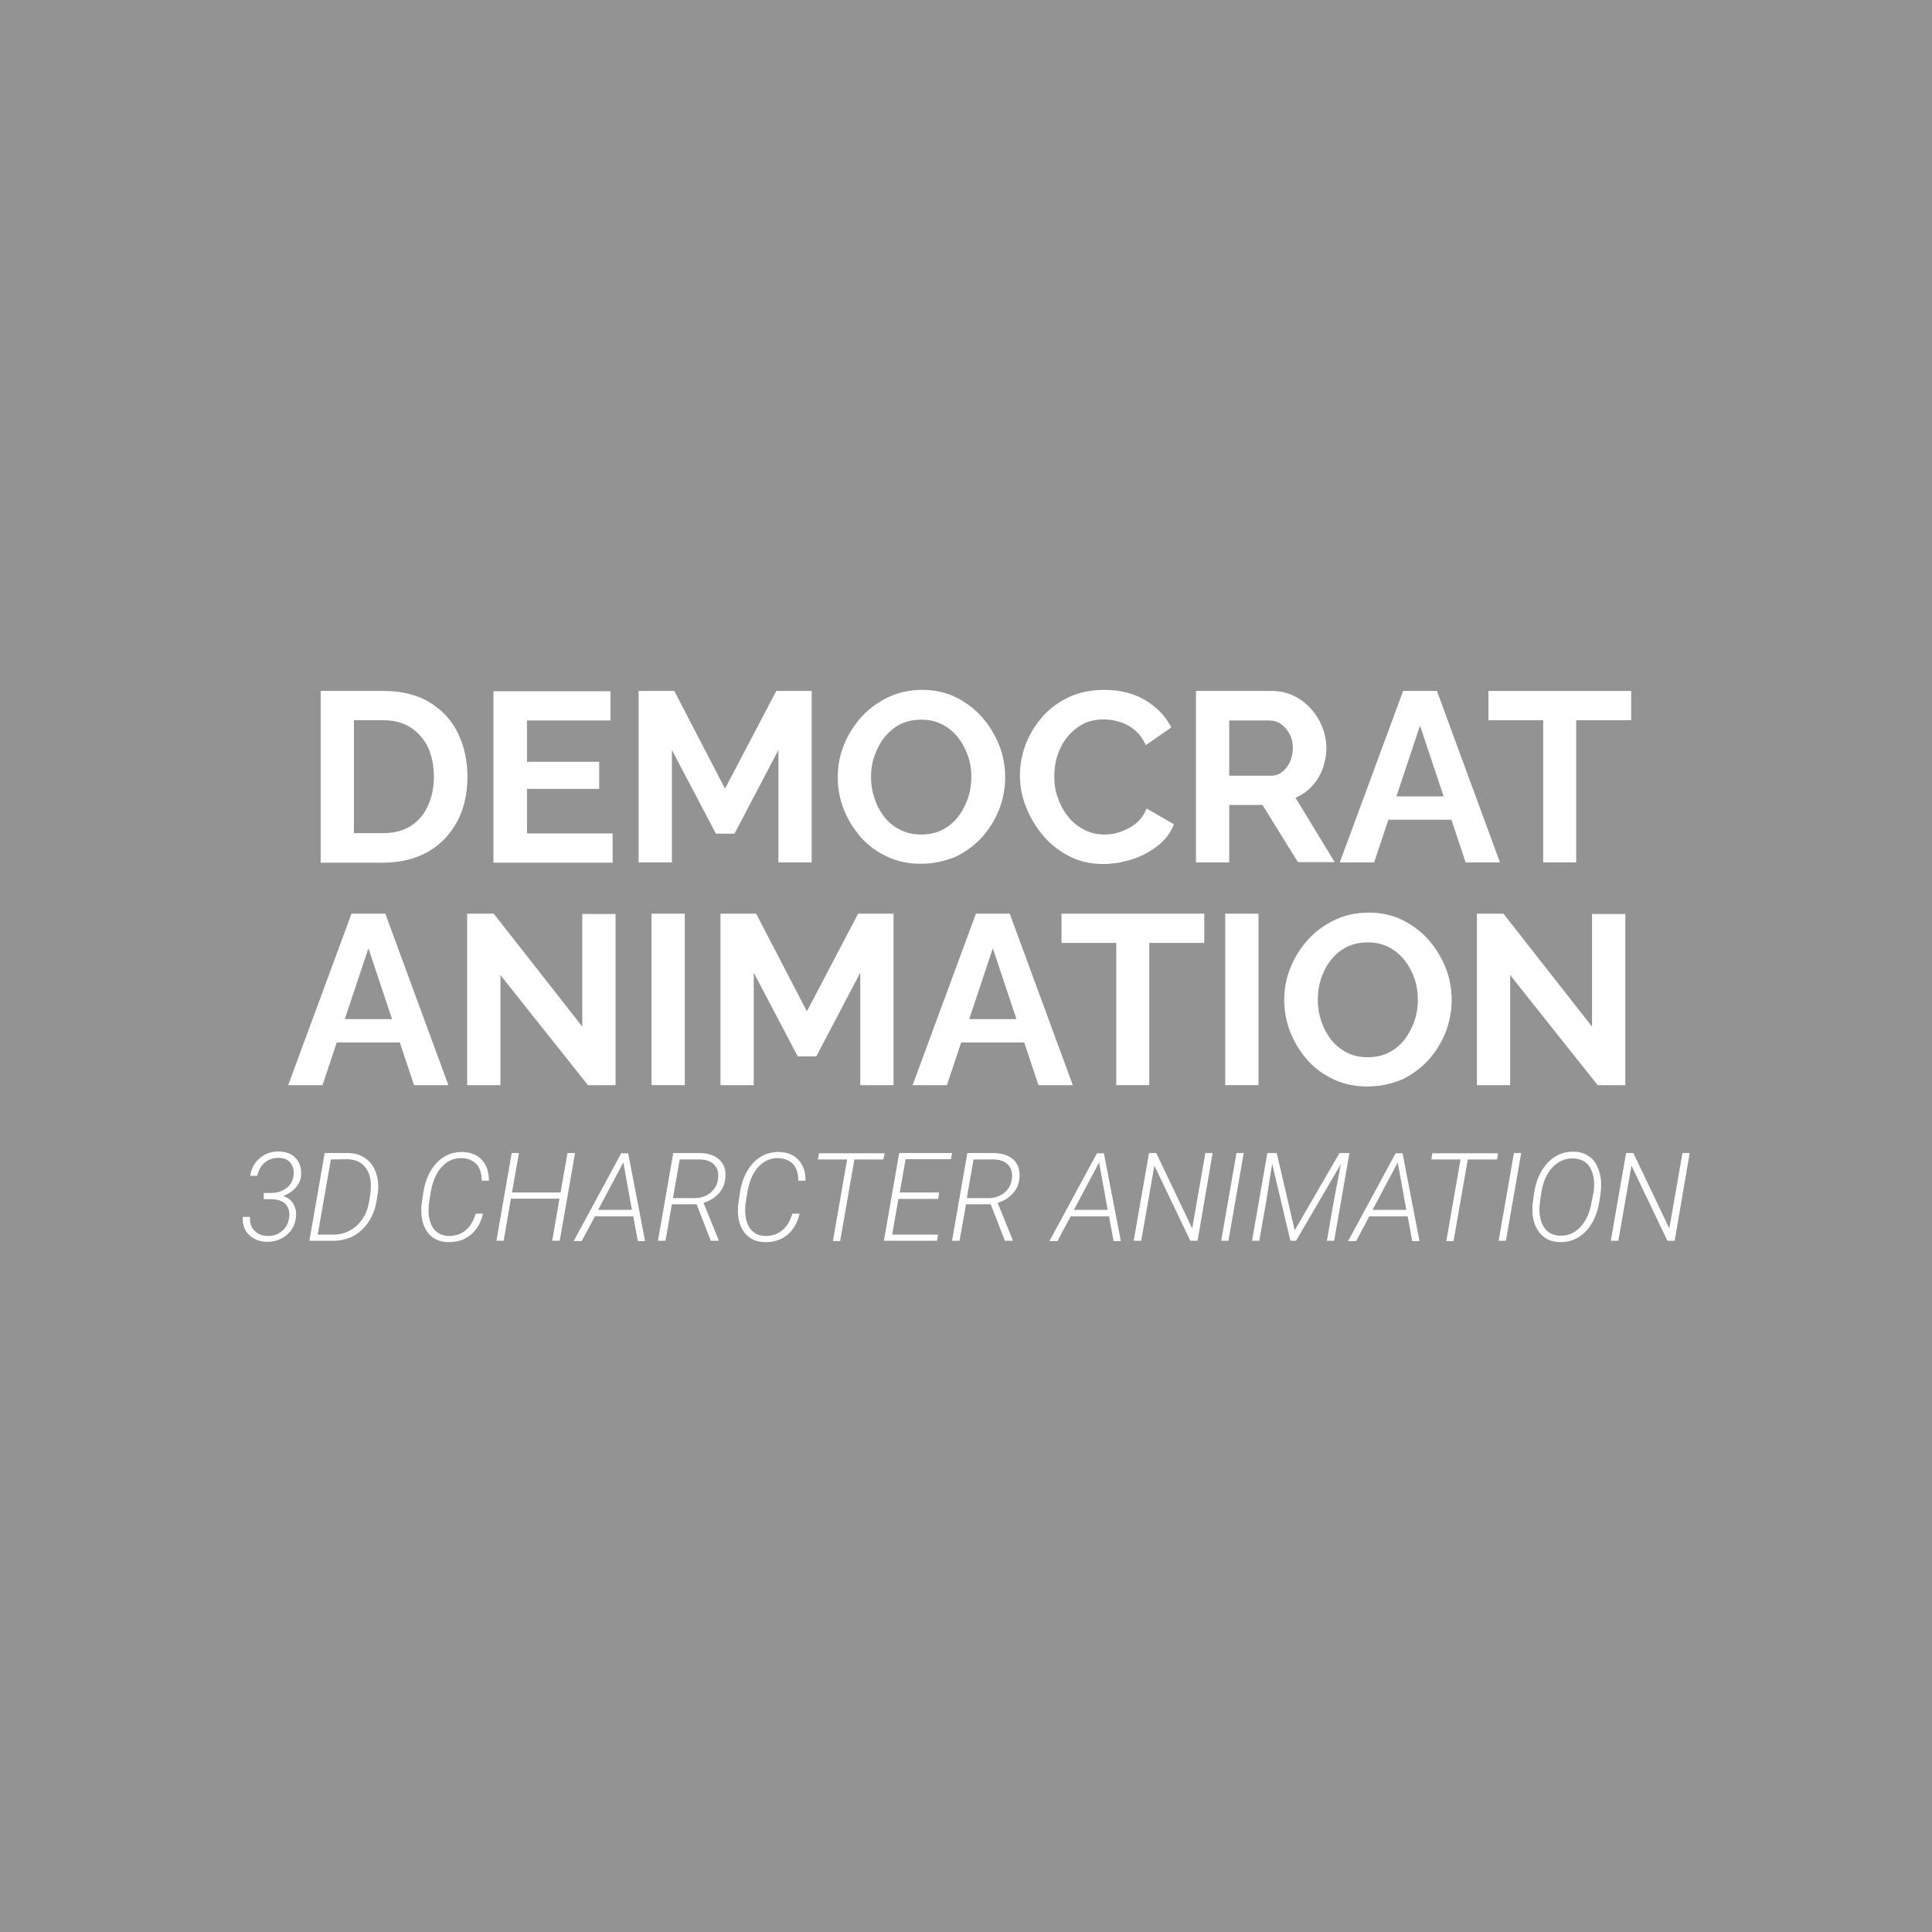
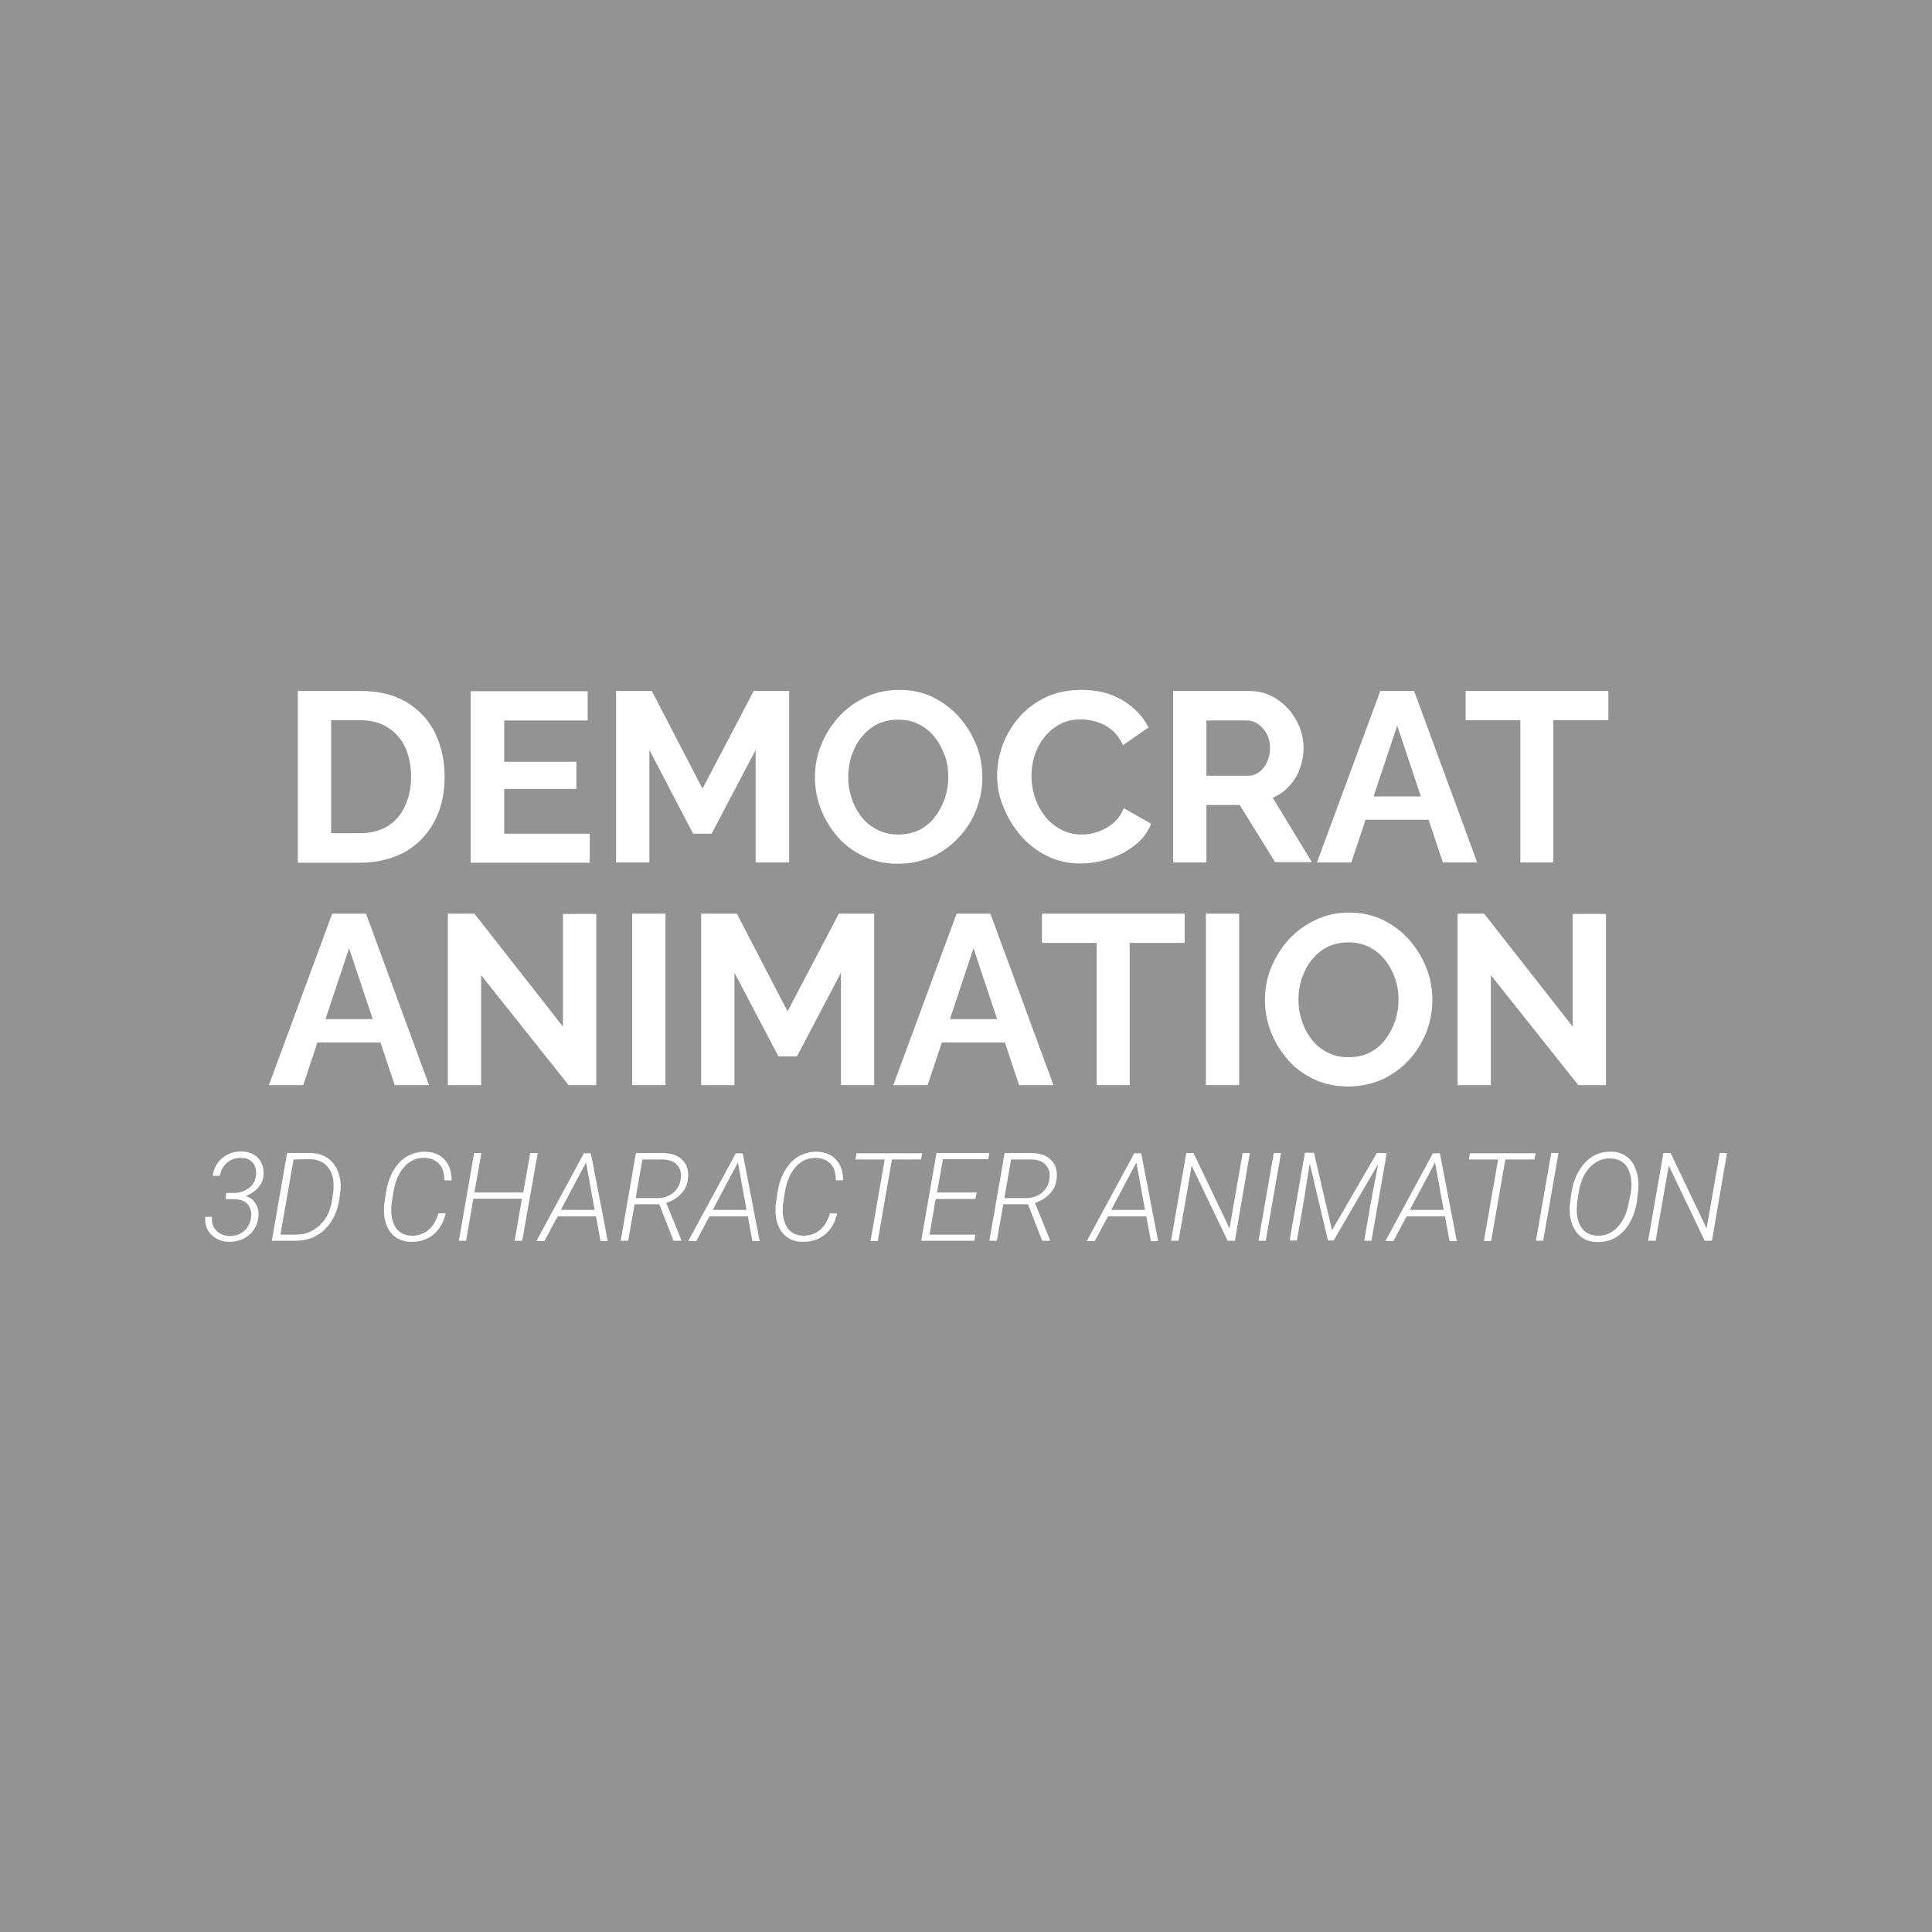
<svg xmlns="http://www.w3.org/2000/svg" version="1.1" id="Layer_1" x="0px" y="0px" viewBox="0 0 720 720" style="enable-background:new 0 0 720 720;" xml:space="preserve">
  <style type="text/css">
	.st0{opacity:0.39;enable-background:new    ;}
	.st1{fill:none;}
- 	.st2{fill:#FFFFFF;}
+ 	.st2{enable-background:new    ;}
+ 	.st3{fill:#FFFFFF;}
</style>
  <rect class="st0" width="720" height="720" />
  <rect x="-739.1" y="300" class="st1" width="720" height="407" />
  <text transform="matrix(1 0 0 1 -661.8281 365.6877)" style="font-family:'Raleway-Bold'; font-size:90px;">JUNE &amp; JULY</text>
  <text transform="matrix(1 0 0 1 -659.3281 420.8877)" style="font-family:'Roboto-LightItalic'; font-size:46px;">CALENDER ILLUSTRATIONS</text>
-   <rect x="-678.2" y="3.4" class="st1" width="561.2" height="248.8" />
-   <text transform="matrix(1 0 0 1 -648.7148 69.1435)">
-     <tspan x="0" y="0" style="font-family:'Raleway-Bold'; font-size:90px;">DEMOCRAT </tspan>
-     <tspan x="-4.6" y="83" style="font-family:'Raleway-Bold'; font-size:90px;">ANIMATION</tspan>
-     <tspan x="-21.3" y="141" style="font-family:'Roboto-LightItalic'; font-size:46px;">3D CHARCTER ANIMATION</tspan>
-   </text>
  <g>
-     <path class="st2" d="M119.5,321.4v-63.9h23.2c7,0,12.8,1.4,17.5,4.3c4.7,2.9,8.2,6.7,10.5,11.5c2.3,4.8,3.5,10.2,3.5,16.1   c0,6.5-1.3,12.1-3.9,16.9c-2.6,4.8-6.2,8.5-10.9,11.2c-4.7,2.6-10.3,4-16.7,4H119.5z M161.7,289.4c0-4.1-0.8-7.8-2.2-10.9   c-1.5-3.1-3.7-5.6-6.5-7.4c-2.8-1.8-6.2-2.7-10.3-2.7h-10.8v42.1h10.8c4.1,0,7.5-0.9,10.4-2.7c2.8-1.8,5-4.3,6.4-7.6   C161,297,161.7,293.4,161.7,289.4z" />
-     <path class="st2" d="M228.3,310.6v10.9h-44.4v-63.9h43.6v10.9h-31.1v15.4h26.9v10.1h-26.9v16.6H228.3z" />
-     <path class="st2" d="M290.1,321.4v-41.9l-16.4,31.2h-6.9l-16.4-31.2v41.9H238v-63.9h13.3l18.9,36.4l19.1-36.4h13.2v63.9H290.1z" />
-     <path class="st2" d="M343.2,321.9c-4.7,0-8.9-0.9-12.7-2.7c-3.8-1.8-7.1-4.2-9.8-7.3c-2.7-3.1-4.8-6.6-6.3-10.4   c-1.5-3.9-2.2-7.8-2.2-11.9c0-4.3,0.8-8.3,2.4-12.2c1.6-3.9,3.8-7.3,6.6-10.4c2.8-3,6.1-5.4,9.9-7.2c3.8-1.8,8-2.7,12.6-2.7   c4.6,0,8.8,0.9,12.6,2.8c3.8,1.9,7.1,4.4,9.8,7.5c2.7,3.1,4.8,6.6,6.3,10.4c1.5,3.8,2.2,7.8,2.2,11.9c0,4.2-0.8,8.2-2.3,12.1   c-1.6,3.9-3.7,7.3-6.5,10.4c-2.8,3-6.1,5.4-9.9,7.2C351.8,321,347.7,321.9,343.2,321.9z M324.6,289.5c0,2.8,0.4,5.4,1.3,8   c0.8,2.6,2.1,4.9,3.6,6.9c1.6,2,3.5,3.6,5.9,4.8c2.3,1.2,4.9,1.8,7.9,1.8c3,0,5.7-0.6,8-1.8c2.3-1.2,4.3-2.9,5.9-5   c1.6-2.1,2.7-4.4,3.6-6.9c0.8-2.5,1.2-5.1,1.2-7.7c0-2.8-0.4-5.4-1.3-8c-0.9-2.5-2.1-4.8-3.7-6.8c-1.6-2-3.5-3.6-5.8-4.8   c-2.3-1.2-4.9-1.8-7.8-1.8c-3.1,0-5.7,0.6-8.1,1.8c-2.3,1.2-4.2,2.9-5.8,4.9c-1.6,2-2.7,4.3-3.6,6.8S324.6,286.9,324.6,289.5z" />
-     <path class="st2" d="M380.1,289c0-3.9,0.7-7.7,2.1-11.5c1.4-3.7,3.5-7.2,6.2-10.3c2.7-3.1,6-5.5,9.9-7.4c3.9-1.8,8.3-2.7,13.3-2.7   c5.9,0,11,1.3,15.3,3.9c4.3,2.6,7.5,5.9,9.6,10.1l-9.5,6.6c-1.1-2.4-2.5-4.3-4.2-5.7c-1.7-1.4-3.6-2.4-5.6-3   c-2-0.6-3.9-0.9-5.8-0.9c-3.1,0-5.8,0.6-8.1,1.9c-2.3,1.3-4.2,2.9-5.8,5c-1.6,2-2.7,4.3-3.5,6.8c-0.8,2.5-1.1,5-1.1,7.6   c0,2.8,0.4,5.5,1.4,8.1c0.9,2.6,2.2,4.9,3.8,6.9c1.6,2,3.6,3.6,5.9,4.8c2.3,1.2,4.8,1.8,7.6,1.8c2,0,4-0.3,6-1   c2-0.7,3.9-1.7,5.7-3.1c1.7-1.4,3.1-3.3,4-5.6l10.2,5.9c-1.3,3.2-3.3,5.9-6.2,8.1c-2.9,2.2-6,3.9-9.6,5c-3.5,1.1-7.1,1.7-10.5,1.7   c-4.6,0-8.7-0.9-12.5-2.8c-3.8-1.9-7-4.4-9.8-7.6c-2.7-3.2-4.9-6.7-6.4-10.6C380.8,297,380.1,293,380.1,289z" />
-     <path class="st2" d="M445.7,321.4v-63.9h28.3c2.9,0,5.7,0.6,8.1,1.8c2.5,1.2,4.6,2.8,6.5,4.9c1.8,2,3.2,4.3,4.2,6.8   s1.5,5.1,1.5,7.7c0,2.7-0.5,5.3-1.4,7.8c-0.9,2.5-2.3,4.7-4,6.5c-1.7,1.9-3.8,3.3-6.1,4.3l14.6,24h-13.7L470.5,300h-12.4v21.4   H445.7z M458.1,289.1h15.6c1.6,0,2.9-0.5,4.1-1.4c1.2-0.9,2.2-2.2,2.9-3.7c0.7-1.6,1.1-3.3,1.1-5.2c0-2-0.4-3.8-1.3-5.4   c-0.8-1.5-1.9-2.7-3.2-3.6c-1.3-0.9-2.7-1.3-4.2-1.3h-15V289.1z" />
-     <path class="st2" d="M522.9,257.5h12.6l23.5,63.9h-12.8l-5.3-15.9h-23.5l-5.3,15.9h-12.8L522.9,257.5z M538,296.8l-8.8-26.4   l-8.8,26.4H538z" />
-     <path class="st2" d="M607.8,268.4h-20.4v53h-12.3v-53h-20.4v-10.9h53.2V268.4z" />
-     <path class="st2" d="M131,340.5h12.6l23.5,63.9h-12.8l-5.3-15.9h-23.5l-5.3,15.9h-12.8L131,340.5z M146.1,379.8l-8.8-26.4   l-8.8,26.4H146.1z" />
-     <path class="st2" d="M186.5,363.4v41h-12.4v-63.9h9.9l33,42.1v-42h12.4v63.8h-10.3L186.5,363.4z" />
-     <path class="st2" d="M242.8,404.4v-63.9h12.4v63.9H242.8z" />
-     <path class="st2" d="M320.6,404.4v-41.9l-16.4,31.2h-6.9l-16.4-31.2v41.9h-12.4v-63.9h13.3l18.9,36.4l19.1-36.4H333v63.9H320.6z" />
-     <path class="st2" d="M363.7,340.5h12.6l23.5,63.9H387l-5.3-15.9h-23.5l-5.3,15.9h-12.8L363.7,340.5z M378.8,379.8l-8.8-26.4   l-8.8,26.4H378.8z" />
-     <path class="st2" d="M448.7,351.4h-20.4v53h-12.3v-53h-20.4v-10.9h53.2V351.4z" />
-     <path class="st2" d="M456.6,404.4v-63.9H469v63.9H456.6z" />
-     <path class="st2" d="M509.6,404.9c-4.7,0-8.9-0.9-12.7-2.7c-3.8-1.8-7.1-4.2-9.8-7.3c-2.7-3.1-4.8-6.6-6.3-10.4   c-1.5-3.9-2.2-7.8-2.2-11.9c0-4.3,0.8-8.3,2.4-12.2c1.6-3.9,3.8-7.3,6.6-10.4c2.8-3,6.1-5.4,9.9-7.2c3.8-1.8,8-2.7,12.6-2.7   c4.6,0,8.8,0.9,12.6,2.8c3.8,1.9,7.1,4.4,9.8,7.5c2.7,3.1,4.8,6.6,6.3,10.4c1.5,3.8,2.2,7.8,2.2,11.9c0,4.2-0.8,8.2-2.3,12.1   c-1.6,3.9-3.7,7.3-6.5,10.4c-2.8,3-6.1,5.4-9.9,7.2C518.3,404,514.1,404.9,509.6,404.9z M491.1,372.5c0,2.8,0.4,5.4,1.3,8   c0.8,2.6,2.1,4.9,3.6,6.9c1.6,2,3.5,3.6,5.8,4.8c2.3,1.2,4.9,1.8,7.9,1.8c3,0,5.7-0.6,8-1.8c2.3-1.2,4.3-2.9,5.9-5   c1.6-2.1,2.7-4.4,3.6-6.9c0.8-2.5,1.2-5.1,1.2-7.7c0-2.8-0.4-5.4-1.3-8c-0.9-2.5-2.1-4.8-3.7-6.8c-1.6-2-3.5-3.6-5.8-4.8   c-2.3-1.2-4.9-1.8-7.8-1.8c-3.1,0-5.7,0.6-8.1,1.8c-2.3,1.2-4.2,2.9-5.8,4.9c-1.6,2-2.7,4.3-3.6,6.8   C491.5,367.3,491.1,369.9,491.1,372.5z" />
-     <path class="st2" d="M562.8,363.4v41h-12.4v-63.9h9.9l33,42.1v-42h12.4v63.8h-10.3L562.8,363.4z" />
-     <path class="st2" d="M98.3,444.6l2.6,0c2.3,0,4.2-0.6,5.8-1.8c1.6-1.2,2.5-2.8,2.7-4.8c0.2-2-0.2-3.5-1.2-4.7s-2.5-1.8-4.4-1.8   c-2.1,0-3.8,0.6-5.2,1.8c-1.4,1.2-2.3,2.9-2.7,4.9l-2.6,0c0.3-2.7,1.5-4.9,3.5-6.6c2-1.7,4.4-2.5,7.2-2.5c2.7,0.1,4.8,0.9,6.3,2.6   c1.5,1.7,2.1,3.8,1.9,6.4c-0.1,1.6-0.8,3.1-1.9,4.4c-1.1,1.3-2.7,2.4-4.7,3.2c1.6,0.6,2.9,1.5,3.7,2.9s1.2,2.9,1,4.7   c-0.2,2.9-1.4,5.2-3.4,6.9c-2.1,1.8-4.6,2.6-7.5,2.6c-2.8-0.1-5-1-6.7-2.7s-2.4-3.9-2.2-6.6h2.7c-0.2,2,0.3,3.7,1.5,5   c1.2,1.3,2.8,2,4.9,2.1c2.2,0.1,4.1-0.6,5.6-1.9c1.5-1.3,2.4-3.1,2.6-5.3c0.2-1.9-0.3-3.4-1.3-4.6c-1.1-1.1-2.7-1.8-4.9-1.9l-0.5,0   l-2.8,0L98.3,444.6z" />
-     <path class="st2" d="M115.3,462.4l5.7-32.7l8.5,0c2.5,0,4.7,0.6,6.6,1.9c1.9,1.3,3.2,3.1,4,5.4c0.8,2.3,1.1,4.8,0.7,7.5l-0.4,2.7   c-0.7,4.5-2.5,8.2-5.4,11c-2.9,2.8-6.5,4.2-10.8,4.2H115.3z M123.3,432.1l-4.9,28l5.8,0c2.3,0,4.4-0.5,6.3-1.6   c1.9-1,3.4-2.5,4.7-4.4s2-4.1,2.4-6.5s0.6-4.1,0.6-5c0-0.9,0-1.8-0.1-2.7c-0.3-2.4-1.3-4.3-2.7-5.7c-1.5-1.4-3.4-2.1-5.8-2.2   L123.3,432.1z" />
-     <path class="st2" d="M180,452.3c-0.8,3.4-2.3,6-4.6,7.9s-5.2,2.8-8.6,2.7c-2.9-0.1-5.2-1.1-7-3.1c-1.7-2-2.7-4.7-2.8-8.1   c0-1.2,0-2.3,0.2-3.5l0.6-4c0.5-3,1.4-5.7,2.8-8c1.4-2.3,3.1-4.1,5.1-5.2c2-1.2,4.2-1.7,6.6-1.7c3.1,0.1,5.5,1,7.3,3   c1.8,1.9,2.6,4.5,2.6,7.7l-2.7,0c0-2.6-0.6-4.7-1.9-6.1c-1.3-1.4-3.1-2.2-5.4-2.3c-3-0.1-5.5,1-7.6,3.3c-2.1,2.3-3.4,5.4-4.1,9.5   l-0.7,4.5l-0.1,2c0,1.8,0.2,3.4,0.8,4.9c0.5,1.5,1.4,2.7,2.5,3.5c1.1,0.8,2.4,1.2,3.9,1.3c2.6,0.1,4.8-0.6,6.5-2   c1.8-1.4,3-3.5,3.9-6.3L180,452.3z" />
-     <path class="st2" d="M208.6,462.4h-2.8l2.7-15.7h-18.1l-2.7,15.7H185l5.7-32.7h2.7l-2.6,14.7h18.1l2.6-14.7h2.8L208.6,462.4z" />
-     <path class="st2" d="M236,453.3h-14.3l-4.9,9.2h-3l17.7-32.7h2.6l6.3,32.7h-2.7L236,453.3z M222.9,450.9h12.6l-3.2-17.7   L222.9,450.9z" />
-     <path class="st2" d="M259.6,448.8h-9.2l-2.4,13.6h-2.8l5.7-32.7l9.7,0c3.3,0,5.8,0.9,7.5,2.5c1.8,1.7,2.5,4,2.2,6.9   c-0.2,2.2-1,4.1-2.5,5.7c-1.4,1.6-3.3,2.7-5.6,3.5l5.6,13.8l0,0.3h-2.9L259.6,448.8z M250.8,446.5l8.1,0c2.3,0,4.3-0.7,5.9-2   c1.6-1.4,2.6-3.1,2.8-5.3c0.3-2.1-0.2-3.8-1.4-5.1c-1.2-1.3-2.9-1.9-5.2-2l-7.7,0L250.8,446.5z" />
-     <path class="st2" d="M298,452.3c-0.8,3.4-2.3,6-4.6,7.9s-5.2,2.8-8.6,2.7c-2.9-0.1-5.2-1.1-7-3.1c-1.7-2-2.7-4.7-2.8-8.1   c0-1.2,0-2.3,0.2-3.5l0.6-4c0.5-3,1.4-5.7,2.8-8c1.4-2.3,3.1-4.1,5.1-5.2c2-1.2,4.2-1.7,6.6-1.7c3.1,0.1,5.5,1,7.3,3   c1.8,1.9,2.6,4.5,2.6,7.7l-2.7,0c0-2.6-0.6-4.7-1.9-6.1c-1.3-1.4-3.1-2.2-5.4-2.3c-3-0.1-5.5,1-7.6,3.3c-2.1,2.3-3.4,5.4-4.1,9.5   l-0.7,4.5l-0.1,2c0,1.8,0.2,3.4,0.8,4.9c0.5,1.5,1.4,2.7,2.5,3.5c1.1,0.8,2.4,1.2,3.9,1.3c2.6,0.1,4.8-0.6,6.5-2   c1.8-1.4,3-3.5,3.9-6.3L298,452.3z" />
-     <path class="st2" d="M329.2,432.1h-10.8l-5.3,30.4h-2.7l5.3-30.4h-10.9l0.4-2.3h24.5L329.2,432.1z" />
-     <path class="st2" d="M349.6,446.8h-14.8l-2.3,13.3h17.1l-0.4,2.3h-19.8l5.7-32.7h19.7l-0.4,2.3h-16.9l-2.2,12.4H350L349.6,446.8z" />
-     <path class="st2" d="M369.2,448.8h-9.2l-2.4,13.6h-2.8l5.7-32.7l9.7,0c3.3,0,5.8,0.9,7.5,2.5c1.8,1.7,2.5,4,2.2,6.9   c-0.2,2.2-1,4.1-2.5,5.7c-1.4,1.6-3.3,2.7-5.6,3.5l5.6,13.8l0,0.3h-2.9L369.2,448.8z M360.3,446.5l8.1,0c2.3,0,4.3-0.7,5.9-2   c1.6-1.4,2.6-3.1,2.8-5.3c0.3-2.1-0.2-3.8-1.4-5.1c-1.2-1.3-2.9-1.9-5.2-2l-7.7,0L360.3,446.5z" />
-     <path class="st2" d="M413.3,453.3h-14.3l-4.9,9.2h-3l17.7-32.7h2.6l6.3,32.7H415L413.3,453.3z M400.2,450.9h12.6l-3.2-17.7   L400.2,450.9z" />
-     <path class="st2" d="M446.3,462.4h-2.7l-13.4-28l-4.9,28h-2.8l5.7-32.7h2.7l13.4,28.1l4.9-28.1h2.7L446.3,462.4z" />
-     <path class="st2" d="M457.8,462.4h-2.7l5.7-32.7h2.7L457.8,462.4z" />
-     <path class="st2" d="M475.8,429.7l6.7,28.8l16.7-28.8h3.7l-5.7,32.7h-2.7l2.5-14.4l2.7-14.2L483,462.4h-2.1l-6.8-28.7l-2.3,14.5   l-2.5,14.2h-2.7l5.7-32.7H475.8z" />
-     <path class="st2" d="M524.6,453.3h-14.3l-4.9,9.2h-3l17.7-32.7h2.6l6.3,32.7h-2.7L524.6,453.3z M511.5,450.9h12.6l-3.2-17.7   L511.5,450.9z" />
-     <path class="st2" d="M557.9,432.1H547l-5.3,30.4H539l5.3-30.4h-10.9l0.4-2.3h24.5L557.9,432.1z" />
-     <path class="st2" d="M561.2,462.4h-2.7l5.7-32.7h2.7L561.2,462.4z" />
-     <path class="st2" d="M581.3,462.9c-3.1-0.1-5.5-1.1-7.3-3.2c-1.8-2.1-2.8-4.8-2.9-8.3c-0.1-1.2,0-2.4,0.2-3.6l0.4-3.1   c0.7-4.6,2.3-8.3,4.9-11.2c2.7-2.9,6-4.4,9.9-4.3c2,0,3.8,0.5,5.3,1.5c1.5,0.9,2.7,2.3,3.5,4.1c0.8,1.8,1.3,3.8,1.4,5.9   c0,1.3,0,2.5-0.2,3.8L596,448c-0.5,3.1-1.5,5.8-2.9,8.1c-1.4,2.3-3.1,4-5.2,5.2S583.7,462.9,581.3,462.9z M593.9,444.3   c0.1-0.9,0.2-1.9,0.2-2.9c0-1.8-0.3-3.5-0.9-5c-0.6-1.5-1.4-2.6-2.6-3.4c-1.1-0.8-2.5-1.2-4.2-1.3c-3-0.1-5.5,1-7.7,3.2   s-3.5,5.2-4.2,9c-0.5,3.1-0.8,5.3-0.8,6.8c0,3,0.7,5.4,2,7.1s3.2,2.6,5.6,2.7c3.2,0.1,5.8-1.1,7.9-3.5s3.4-5.5,4-9.4L593.9,444.3z" />
-     <path class="st2" d="M624.1,462.4h-2.7l-13.4-28l-4.9,28h-2.8l5.7-32.7h2.7l13.4,28.1l4.9-28.1h2.7L624.1,462.4z" />
+     <g>
+       <text transform="matrix(1 0 0 1 -649.8616 69.1436)" style="font-family:'Raleway-Bold'; font-size:90px;">DEMOCRAT </text>
+       <text transform="matrix(1 0 0 1 -654.4616 152.1435)" style="font-family:'Raleway-Bold'; font-size:90px;">ANIMATION</text>
+     </g>
+     <text transform="matrix(1 0 0 1 -679.4562 210.1435)" style="font-family:'Roboto-LightItalic'; font-size:46px;">3D CHARACTER ANIMATION</text>
+   </g>
+   <g>
+     <g class="st2">
+       <path class="st3" d="M111,321.4v-63.9h23.2c7,0,12.8,1.4,17.5,4.3c4.7,2.9,8.2,6.7,10.5,11.5c2.3,4.8,3.5,10.2,3.5,16.1    c0,6.5-1.3,12.1-3.9,16.9c-2.6,4.8-6.2,8.5-10.9,11.2c-4.7,2.6-10.3,4-16.7,4H111z M153.2,289.4c0-4.1-0.8-7.8-2.2-10.9    c-1.5-3.2-3.7-5.6-6.5-7.4c-2.8-1.8-6.2-2.7-10.3-2.7h-10.8v42.1h10.8c4.1,0,7.5-0.9,10.4-2.7c2.8-1.8,5-4.3,6.4-7.6    C152.5,297,153.2,293.4,153.2,289.4z" />
+       <path class="st3" d="M219.8,310.6v10.9h-44.4v-63.9H219v10.9h-31.1v15.4h26.9v10.1h-26.9v16.7H219.8z" />
+       <path class="st3" d="M281.6,321.4v-41.9l-16.4,31.2h-6.9L242,279.5v41.9h-12.4v-63.9h13.3l18.9,36.4l19.1-36.4h13.2v63.9H281.6z" />
+       <path class="st3" d="M334.7,321.9c-4.7,0-8.9-0.9-12.7-2.7s-7.1-4.2-9.8-7.3c-2.7-3.1-4.8-6.6-6.3-10.4c-1.5-3.9-2.2-7.8-2.2-11.9    c0-4.3,0.8-8.3,2.4-12.2c1.6-3.9,3.8-7.3,6.6-10.4c2.8-3,6.1-5.4,9.9-7.2c3.8-1.8,8-2.7,12.6-2.7c4.6,0,8.8,0.9,12.6,2.8    c3.8,1.9,7.1,4.4,9.8,7.5c2.7,3.1,4.8,6.6,6.3,10.4c1.5,3.8,2.2,7.8,2.2,11.9c0,4.2-0.8,8.2-2.3,12.1s-3.7,7.3-6.5,10.3    c-2.8,3-6.1,5.4-9.9,7.2C343.3,321,339.2,321.9,334.7,321.9z M316.1,289.5c0,2.8,0.4,5.4,1.3,8c0.8,2.6,2.1,4.9,3.6,6.9    c1.6,2,3.5,3.6,5.9,4.8c2.3,1.2,4.9,1.8,7.9,1.8c3,0,5.7-0.6,8-1.8c2.3-1.2,4.3-2.9,5.8-5c1.6-2.1,2.7-4.4,3.6-6.9    c0.8-2.5,1.2-5.1,1.2-7.7c0-2.8-0.4-5.4-1.3-8c-0.9-2.5-2.1-4.8-3.7-6.8c-1.6-2-3.5-3.6-5.8-4.8c-2.3-1.2-4.9-1.8-7.8-1.8    c-3.1,0-5.7,0.6-8.1,1.8c-2.3,1.2-4.2,2.9-5.8,4.9c-1.6,2-2.7,4.3-3.6,6.8C316.5,284.3,316.1,286.9,316.1,289.5z" />
+       <path class="st3" d="M371.6,289c0-3.9,0.7-7.7,2.1-11.5c1.4-3.7,3.5-7.2,6.2-10.3c2.7-3.1,6-5.5,9.9-7.4c3.9-1.8,8.3-2.7,13.3-2.7    c5.9,0,11,1.3,15.3,3.9c4.3,2.6,7.5,5.9,9.6,10.1l-9.5,6.6c-1.1-2.4-2.5-4.3-4.2-5.7c-1.7-1.4-3.6-2.4-5.6-3s-3.9-0.9-5.8-0.9    c-3.1,0-5.8,0.6-8.1,1.9c-2.3,1.3-4.2,2.9-5.8,5c-1.6,2-2.7,4.3-3.5,6.8c-0.8,2.5-1.1,5-1.1,7.6c0,2.8,0.5,5.5,1.4,8.1    c0.9,2.6,2.2,4.9,3.8,6.9c1.6,2,3.6,3.6,5.9,4.8c2.3,1.2,4.8,1.8,7.6,1.8c2,0,4-0.3,6-1c2-0.7,3.9-1.7,5.7-3.2    c1.7-1.4,3.1-3.3,4-5.6l10.2,5.8c-1.3,3.2-3.3,5.9-6.2,8.1c-2.9,2.2-6,3.9-9.6,5c-3.5,1.1-7.1,1.7-10.5,1.7    c-4.6,0-8.7-0.9-12.5-2.8c-3.8-1.9-7-4.4-9.8-7.6c-2.7-3.1-4.9-6.7-6.4-10.6C372.3,297,371.6,293,371.6,289z" />
+       <path class="st3" d="M437.2,321.4v-63.9h28.3c2.9,0,5.7,0.6,8.1,1.8c2.5,1.2,4.6,2.8,6.5,4.9c1.8,2,3.2,4.3,4.2,6.8    c1,2.5,1.5,5.1,1.5,7.7c0,2.7-0.5,5.3-1.4,7.8c-0.9,2.5-2.3,4.7-4,6.5c-1.7,1.9-3.8,3.3-6.1,4.3l14.6,24h-13.7L462,300h-12.4v21.4    H437.2z M449.6,289.1h15.6c1.6,0,2.9-0.5,4.1-1.4c1.2-0.9,2.2-2.2,2.9-3.7c0.7-1.6,1.1-3.3,1.1-5.2c0-2-0.4-3.8-1.3-5.4    c-0.8-1.5-1.9-2.7-3.2-3.6c-1.3-0.9-2.7-1.3-4.2-1.3h-15V289.1z" />
+       <path class="st3" d="M514.4,257.5H527l23.5,63.9h-12.8l-5.3-15.9h-23.5l-5.3,15.9h-12.8L514.4,257.5z M529.5,296.8l-8.8-26.4    l-8.8,26.4H529.5z" />
+       <path class="st3" d="M599.3,268.4h-20.4v53h-12.3v-53h-20.4v-10.9h53.2V268.4z" />
+     </g>
+     <g class="st2">
+       <path class="st3" d="M123.8,340.5h12.6l23.5,63.9h-12.8l-5.3-15.9h-23.5l-5.3,15.9h-12.8L123.8,340.5z M138.9,379.8l-8.8-26.4    l-8.8,26.4H138.9z" />
+       <path class="st3" d="M179.3,363.4v41h-12.4v-63.9h9.9l33,42.1v-42h12.4v63.8h-10.3L179.3,363.4z" />
+       <path class="st3" d="M235.6,404.4v-63.9H248v63.9H235.6z" />
+       <path class="st3" d="M313.4,404.4v-41.9L297,393.7h-6.9l-16.4-31.2v41.9h-12.4v-63.9h13.3l18.9,36.4l19.1-36.4h13.2v63.9H313.4z" />
+       <path class="st3" d="M356.5,340.5h12.6l23.5,63.9h-12.8l-5.3-15.9h-23.5l-5.3,15.9h-12.8L356.5,340.5z M371.6,379.8l-8.8-26.4    l-8.8,26.4H371.6z" />
+       <path class="st3" d="M441.5,351.4H421v53h-12.3v-53h-20.4v-10.9h53.2V351.4z" />
+       <path class="st3" d="M449.4,404.4v-63.9h12.4v63.9H449.4z" />
+       <path class="st3" d="M502.4,404.9c-4.7,0-8.9-0.9-12.7-2.7c-3.8-1.8-7.1-4.2-9.8-7.3c-2.7-3.1-4.8-6.6-6.3-10.4    c-1.5-3.9-2.2-7.8-2.2-11.9c0-4.3,0.8-8.3,2.4-12.2c1.6-3.9,3.8-7.3,6.6-10.4c2.8-3,6.1-5.4,9.9-7.2c3.8-1.8,8-2.7,12.6-2.7    c4.6,0,8.8,0.9,12.6,2.8c3.8,1.9,7.1,4.4,9.8,7.5c2.7,3.1,4.8,6.6,6.3,10.4c1.5,3.8,2.2,7.8,2.2,11.9c0,4.2-0.8,8.2-2.3,12.1    c-1.6,3.9-3.7,7.3-6.5,10.3c-2.8,3-6.1,5.4-9.9,7.2C511.1,404,506.9,404.9,502.4,404.9z M483.9,372.5c0,2.8,0.4,5.4,1.3,8    c0.8,2.6,2.1,4.9,3.6,6.9c1.6,2,3.5,3.6,5.9,4.8c2.3,1.2,4.9,1.8,7.9,1.8c3,0,5.7-0.6,8-1.8c2.3-1.2,4.3-2.9,5.8-5    c1.6-2.1,2.7-4.4,3.6-6.9c0.8-2.5,1.2-5.1,1.2-7.7c0-2.8-0.4-5.4-1.3-8c-0.9-2.5-2.1-4.8-3.7-6.8c-1.6-2-3.5-3.6-5.8-4.8    c-2.3-1.2-4.9-1.8-7.8-1.8c-3.1,0-5.7,0.6-8.1,1.8c-2.3,1.2-4.2,2.9-5.8,4.9c-1.6,2-2.7,4.3-3.6,6.8    C484.3,367.3,483.9,369.9,483.9,372.5z" />
+       <path class="st3" d="M555.6,363.4v41h-12.4v-63.9h9.9l33,42.1v-42h12.4v63.8h-10.3L555.6,363.4z" />
+     </g>
+     <g class="st2">
+       <path class="st3" d="M84.3,444.6l2.6,0c2.3,0,4.2-0.6,5.8-1.8c1.6-1.2,2.5-2.8,2.7-4.8c0.2-2-0.2-3.5-1.2-4.7s-2.5-1.8-4.4-1.8    c-2.1,0-3.8,0.6-5.2,1.8c-1.4,1.2-2.3,2.9-2.7,4.9l-2.6,0c0.3-2.7,1.5-4.9,3.5-6.6s4.4-2.5,7.2-2.5c2.7,0.1,4.8,0.9,6.3,2.6    c1.5,1.7,2.1,3.8,1.9,6.4c-0.1,1.6-0.8,3.1-1.9,4.4c-1.1,1.3-2.7,2.4-4.7,3.2c1.6,0.6,2.9,1.5,3.7,2.9s1.2,2.9,1,4.7    c-0.2,2.9-1.4,5.2-3.4,6.9s-4.6,2.6-7.5,2.6c-2.8-0.1-5-1-6.7-2.7c-1.7-1.7-2.4-3.9-2.2-6.6H79c-0.2,2,0.3,3.7,1.5,5    c1.2,1.3,2.8,2,4.9,2.1c2.2,0.1,4.1-0.6,5.6-1.9c1.5-1.3,2.4-3.1,2.6-5.3c0.2-1.9-0.3-3.4-1.3-4.6s-2.7-1.8-4.9-1.9l-0.5,0l-2.8,0    L84.3,444.6z" />
+       <path class="st3" d="M101.3,462.4l5.7-32.7l8.5,0c2.5,0,4.7,0.6,6.6,1.9c1.9,1.3,3.2,3.1,4,5.4c0.8,2.3,1.1,4.8,0.7,7.5l-0.4,2.7    c-0.7,4.5-2.5,8.2-5.4,11s-6.5,4.2-10.8,4.2H101.3z M109.4,432.1l-4.9,28l5.8,0c2.3,0,4.4-0.5,6.3-1.6s3.4-2.5,4.7-4.4    c1.2-1.9,2-4.1,2.4-6.5c0.4-2.4,0.6-4.1,0.6-5s0-1.8-0.1-2.7c-0.3-2.4-1.3-4.3-2.7-5.7s-3.4-2.1-5.8-2.2L109.4,432.1z" />
+       <path class="st3" d="M166.1,452.2c-0.8,3.4-2.3,6-4.6,7.9c-2.3,1.9-5.2,2.8-8.6,2.7c-2.9-0.1-5.2-1.1-7-3.1    c-1.7-2-2.7-4.7-2.8-8.1c0-1.2,0-2.3,0.2-3.5l0.6-4c0.5-3,1.4-5.7,2.8-8c1.4-2.3,3.1-4.1,5.1-5.2s4.2-1.7,6.6-1.7    c3.1,0.1,5.5,1,7.3,3s2.6,4.5,2.6,7.7l-2.7,0c0-2.6-0.6-4.7-1.9-6.1c-1.3-1.4-3.1-2.2-5.4-2.3c-3-0.1-5.5,1-7.6,3.3    c-2.1,2.3-3.4,5.4-4.1,9.5l-0.7,4.5l-0.1,2c0,1.8,0.2,3.4,0.8,4.9c0.5,1.5,1.4,2.7,2.5,3.5s2.4,1.2,3.9,1.3c2.6,0.1,4.8-0.6,6.5-2    c1.8-1.4,3-3.5,3.9-6.3L166.1,452.2z" />
+       <path class="st3" d="M194.6,462.4h-2.8l2.7-15.7h-18.1l-2.7,15.7h-2.7l5.7-32.7h2.7l-2.6,14.7H195l2.6-14.7h2.8L194.6,462.4z" />
+       <path class="st3" d="M222.1,453.3h-14.3l-4.9,9.2h-3l17.7-32.7h2.6l6.3,32.7h-2.7L222.1,453.3z M209,450.9h12.6l-3.2-17.7    L209,450.9z" />
+       <path class="st3" d="M245.7,448.8h-9.2l-2.4,13.6h-2.8l5.7-32.7l9.7,0c3.3,0,5.8,0.8,7.5,2.5c1.8,1.7,2.5,4,2.2,6.9    c-0.2,2.2-1,4.1-2.5,5.7s-3.3,2.7-5.6,3.5l5.6,13.8l0,0.3H251L245.7,448.8z M236.9,446.5l8.1,0c2.3,0,4.3-0.7,5.9-2    c1.6-1.4,2.6-3.1,2.8-5.3c0.3-2.1-0.2-3.8-1.4-5.1s-2.9-1.9-5.2-2l-7.7,0L236.9,446.5z" />
+       <path class="st3" d="M278.7,453.3h-14.3l-4.9,9.2h-3l17.7-32.7h2.6l6.3,32.7h-2.7L278.7,453.3z M265.6,450.9h12.6l-3.2-17.7    L265.6,450.9z" />
+       <path class="st3" d="M312,452.2c-0.8,3.4-2.3,6-4.6,7.9c-2.3,1.9-5.2,2.8-8.6,2.7c-2.9-0.1-5.2-1.1-7-3.1c-1.7-2-2.7-4.7-2.8-8.1    c0-1.2,0-2.3,0.2-3.5l0.6-4c0.5-3,1.4-5.7,2.8-8c1.4-2.3,3.1-4.1,5.1-5.2s4.2-1.7,6.6-1.7c3.1,0.1,5.5,1,7.3,3s2.6,4.5,2.6,7.7    l-2.7,0c0-2.6-0.6-4.7-1.9-6.1c-1.3-1.4-3.1-2.2-5.4-2.3c-3-0.1-5.5,1-7.6,3.3c-2.1,2.3-3.4,5.4-4.1,9.5l-0.7,4.5l-0.1,2    c0,1.8,0.2,3.4,0.8,4.9c0.5,1.5,1.4,2.7,2.5,3.5s2.4,1.2,3.9,1.3c2.6,0.1,4.8-0.6,6.5-2c1.8-1.4,3-3.5,3.9-6.3L312,452.2z" />
+       <path class="st3" d="M343.2,432.1h-10.8l-5.3,30.4h-2.7l5.3-30.4h-10.9l0.4-2.3h24.5L343.2,432.1z" />
+       <path class="st3" d="M363.5,446.8h-14.8l-2.3,13.3h17.1l-0.4,2.3h-19.8l5.7-32.7h19.7l-0.4,2.3h-16.9l-2.2,12.4h14.8L363.5,446.8z    " />
+       <path class="st3" d="M383.1,448.8h-9.2l-2.4,13.6h-2.8l5.7-32.7l9.7,0c3.3,0,5.8,0.8,7.5,2.5c1.8,1.7,2.5,4,2.2,6.9    c-0.2,2.2-1,4.1-2.5,5.7s-3.3,2.7-5.6,3.5l5.6,13.8l0,0.3h-2.9L383.1,448.8z M374.3,446.5l8.1,0c2.3,0,4.3-0.7,5.9-2    c1.6-1.4,2.6-3.1,2.8-5.3c0.3-2.1-0.2-3.8-1.4-5.1s-2.9-1.9-5.2-2l-7.7,0L374.3,446.5z" />
+       <path class="st3" d="M427.2,453.3h-14.3l-4.9,9.2h-3l17.7-32.7h2.6l6.3,32.7h-2.7L427.2,453.3z M414.1,450.9h12.6l-3.2-17.7    L414.1,450.9z" />
+       <path class="st3" d="M460.2,462.4h-2.7l-13.4-28l-4.9,28h-2.8l5.7-32.7h2.7l13.4,28.1l4.9-28.1h2.7L460.2,462.4z" />
+       <path class="st3" d="M471.7,462.4H469l5.7-32.7h2.7L471.7,462.4z" />
+       <path class="st3" d="M489.7,429.7l6.7,28.8l16.7-28.8h3.7l-5.7,32.7h-2.7l2.5-14.4l2.7-14.2l-16.6,28.5h-2.1l-6.8-28.7l-2.3,14.5    l-2.5,14.2h-2.7l5.7-32.7H489.7z" />
+       <path class="st3" d="M538.5,453.3h-14.3l-4.9,9.2h-3l17.7-32.7h2.6l6.3,32.7h-2.7L538.5,453.3z M525.4,450.9h12.6l-3.2-17.7    L525.4,450.9z" />
+       <path class="st3" d="M571.8,432.1h-10.8l-5.3,30.4h-2.7l5.3-30.4h-10.9l0.4-2.3h24.5L571.8,432.1z" />
+       <path class="st3" d="M575.1,462.4h-2.7l5.7-32.7h2.7L575.1,462.4z" />
+       <path class="st3" d="M595.2,462.9c-3.1-0.1-5.5-1.1-7.3-3.2c-1.8-2.1-2.8-4.8-2.9-8.3c-0.1-1.2,0-2.4,0.2-3.6l0.4-3.1    c0.7-4.6,2.3-8.3,4.9-11.2c2.7-3,6-4.4,9.9-4.3c2,0,3.8,0.5,5.3,1.5c1.5,0.9,2.7,2.3,3.5,4.1c0.8,1.8,1.3,3.8,1.4,5.9    c0,1.3,0,2.5-0.2,3.8L610,448c-0.5,3.1-1.5,5.8-2.9,8.1s-3.1,4-5.2,5.2C599.9,462.4,597.7,462.9,595.2,462.9z M607.8,444.3    c0.1-0.9,0.2-1.9,0.2-2.9c0-1.8-0.3-3.5-0.9-5s-1.4-2.6-2.6-3.4c-1.1-0.8-2.5-1.2-4.2-1.3c-3-0.1-5.5,1-7.7,3.2    c-2.1,2.2-3.5,5.2-4.2,9c-0.5,3.1-0.8,5.3-0.8,6.8c0,3,0.7,5.4,2,7.1s3.2,2.6,5.6,2.7c3.2,0.1,5.8-1.1,7.9-3.5s3.4-5.5,4-9.4    L607.8,444.3z" />
+       <path class="st3" d="M638,462.4h-2.7l-13.4-28l-4.9,28h-2.8l5.7-32.7h2.7l13.4,28.1l4.9-28.1h2.7L638,462.4z" />
+     </g>
  </g>
</svg>
